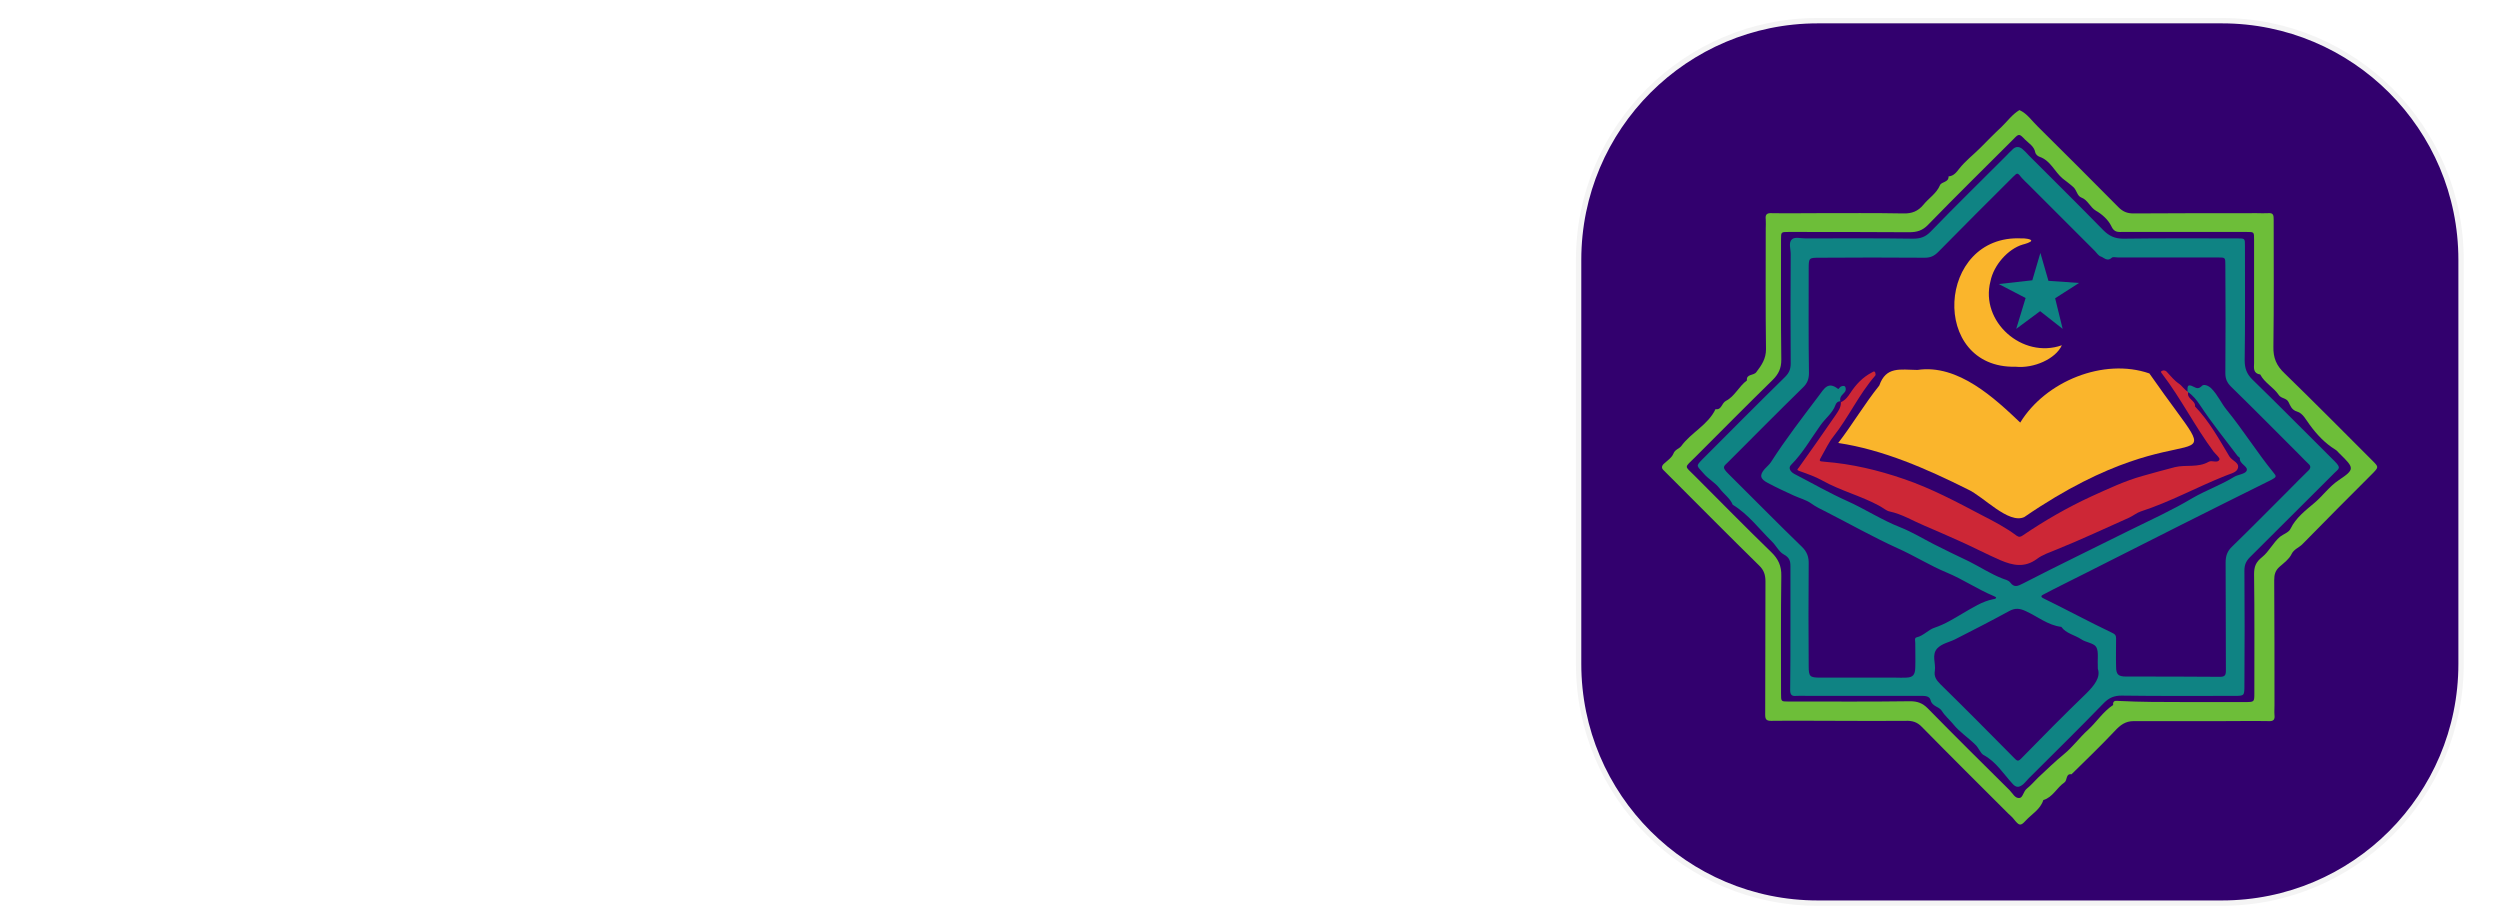
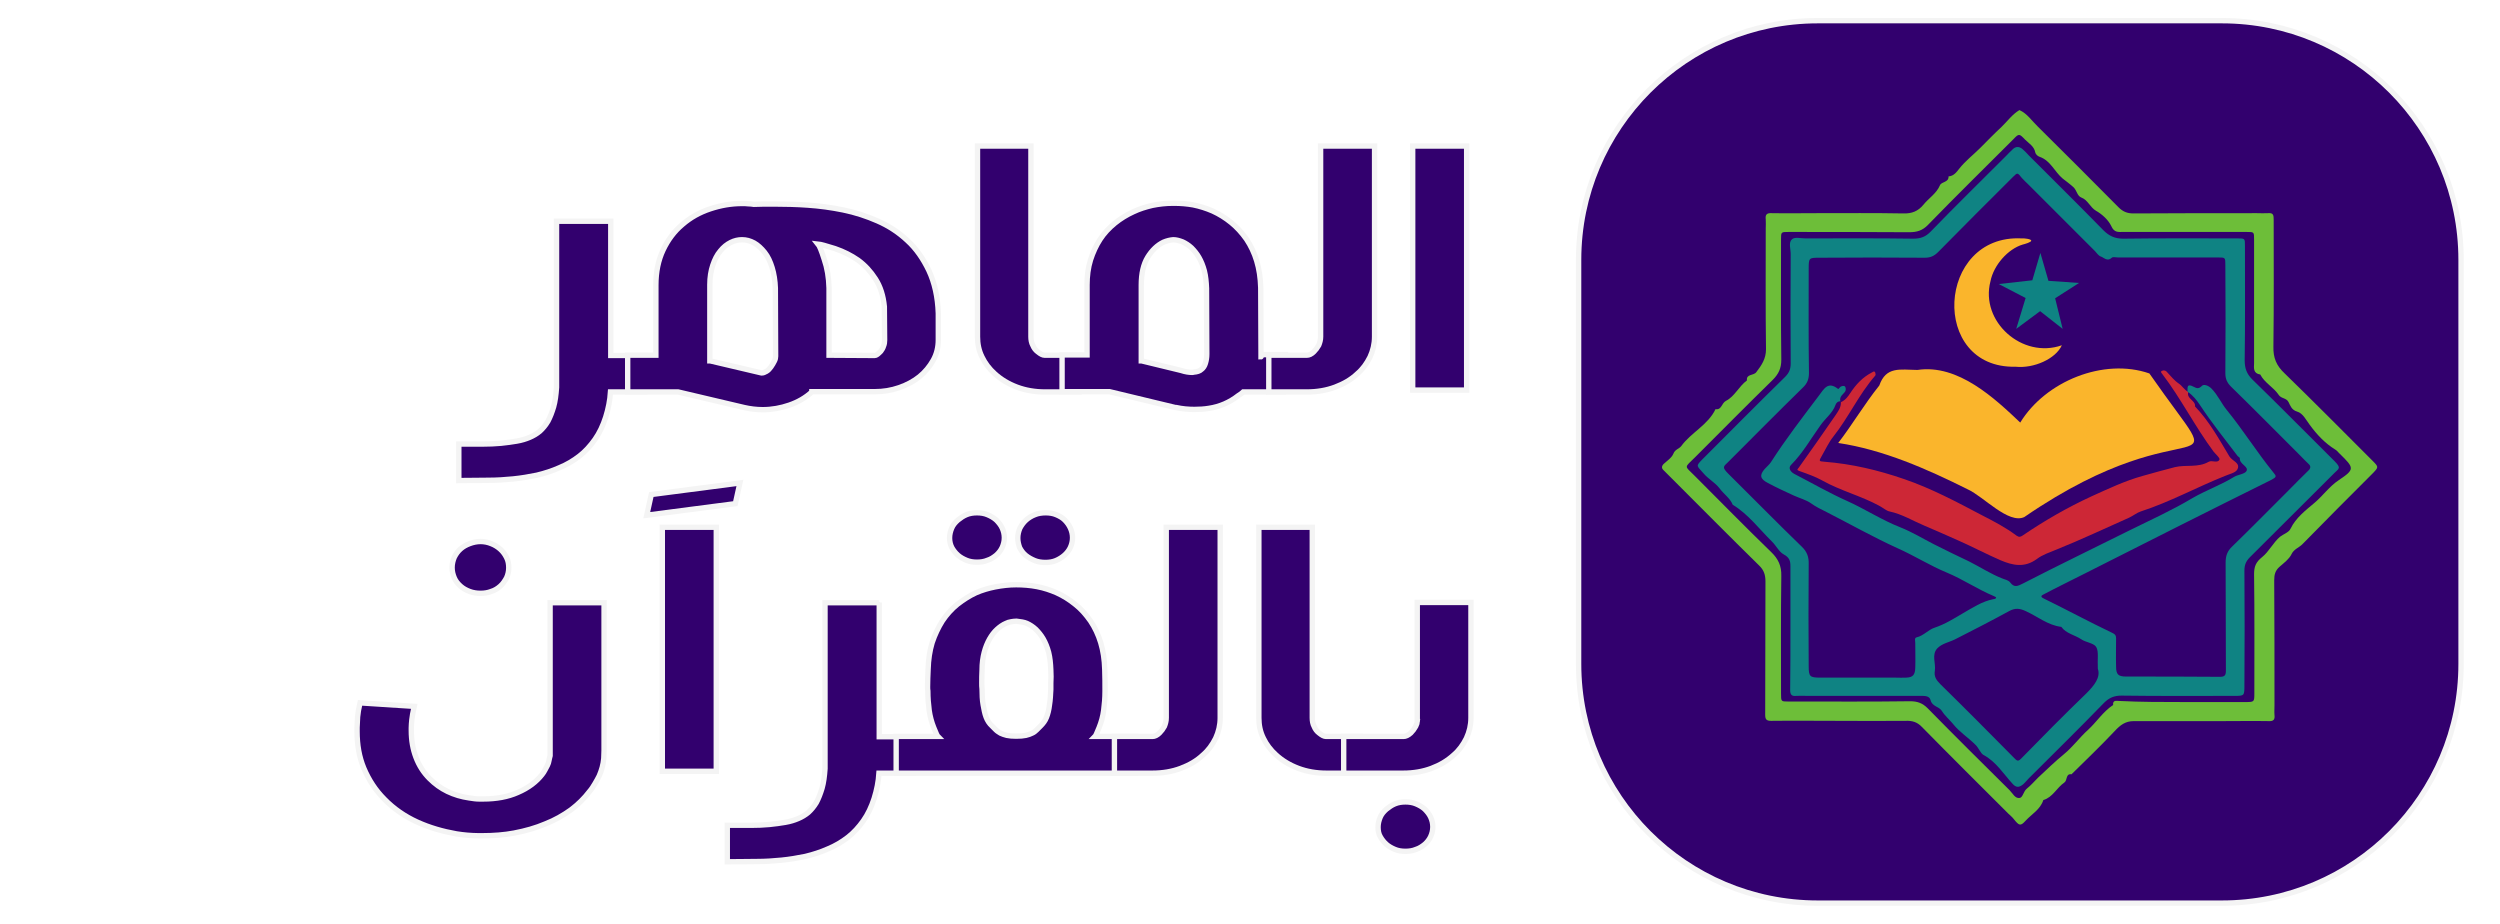
<svg xmlns="http://www.w3.org/2000/svg" version="1.1" id="Layer_1" x="0px" y="0px" viewBox="0 0 931.2 344.1" style="enable-background:new 0 0 931.2 344.1;" xml:space="preserve">
  <style type="text/css">
	.st0{fill:#32006E;stroke:#F4F4F4;stroke-width:2;stroke-miterlimit:10;}
	.st1{fill:#6DBE39;}
	.st2{fill:#CD2736;}
	.st3{fill:#FAB52C;}
	.st4{fill:#0F8383;}
</style>
  <path class="st0" d="M677.1,7.7h150.5c49.2,0,89.1,39.9,89.1,89.1v150.5c0,49.2-39.9,89.1-89.1,89.1H677.1  c-49.2,0-89.1-39.9-89.1-89.1V96.8C588,47.6,627.9,7.7,677.1,7.7z" />
  <path class="st1" d="M684.8,268.5c-8.4,0-16.7-0.1-25.1,0c-1.8,0-2.2-0.6-2.2-2.3c0.1-16.5,0-33.1,0.1-49.6c0-2.5-0.6-4.3-2.4-6  c-11-10.8-21.8-21.7-32.6-32.5c-1-1-1.9-1.9-2.9-2.9c-0.9-0.8-0.8-1.6,0-2.4c1.3-1.2,3-2.3,3.6-3.8c0.6-1.6,2.1-1.8,2.9-2.8  c3.7-5.1,10-7.9,12.8-13.8c2.3,0.4,2.2-2.2,3.9-3.1c3.2-1.6,4.8-5.4,7.8-7.6c-0.3-2.5,2.5-1.7,3.5-3.1c2-2.6,3.6-5,3.6-8.5  c-0.2-15-0.1-29.9-0.1-44.9c0-1.2,0.1-2.3,0-3.5c-0.2-1.7,0.3-2.4,2.2-2.3c5.6,0.1,11.3,0,16.9,0c10.7,0,21.4-0.1,32.1,0.1  c3.2,0.1,5.5-0.8,7.5-3.2c2-2.5,4.9-4.2,6.2-7.3c0.6-1.4,3.3-1,3.2-3.3c1.9-0.1,3-1.6,4-2.9c2.3-2.9,5.2-5.1,7.8-7.7  c2.6-2.6,5.2-5.3,7.9-7.8c2.2-2.1,4-4.7,6.7-6.3c2.9,1.3,4.6,4,6.8,6.1c10.1,10,20.1,20,30.1,30.1c1.6,1.6,3.2,2.3,5.5,2.3  c15.4-0.1,30.7-0.1,46.1-0.1c1.4,0,2.7,0.1,4.1,0c2-0.2,2.1,0.8,2.1,2.4c0,15.8,0.1,31.5-0.1,47.3c-0.1,4.2,1.1,7.1,4.2,10  c11,10.7,21.8,21.6,32.7,32.5c2.3,2.3,2.3,2.4,0.3,4.5c-8.8,8.8-17.6,17.6-26.3,26.5c-1.3,1.4-3.3,1.9-4.2,3.9  c-0.9,1.8-2.8,3.2-4.4,4.6c-1.6,1.4-2,2.9-2,5c0.1,15.6,0.1,31.1,0.1,46.7c0,1.2-0.1,2.3,0,3.5c0.2,1.7-0.3,2.4-2.2,2.3  c-5.6-0.1-11.3,0-16.9,0c-11.1,0-22.2,0-33.3,0c-3.1,0-5,1.4-7.2,3.8c-5.2,5.5-10.6,10.7-16,16c-2.3-0.3-1.4,2.2-2.7,3.1  c-2.8,1.9-4.3,5.5-7.8,6.5c-1.1,3.5-4.3,5.2-6.6,7.7c-1.9,2.1-2.4,1.9-4.4-0.6c-0.6-0.8-1.4-1.4-2.1-2.1  c-10.7-10.7-21.5-21.4-32.1-32.2c-1.8-1.9-3.7-2.4-6.1-2.3C701.1,268.6,693,268.5,684.8,268.5z M813.4,261.5c7.6,0,15.2,0,22.8,0  c3.5,0,3.5,0,3.5-3.3c0-14.8,0.1-29.6-0.1-44.3c0-2.8,0.6-4.5,3-6.4c2.6-2.1,4.1-5.4,6.7-7.6c1.3-1,3.3-1.6,3.9-3  c2-4.1,5.6-6.8,8.9-9.6c3.2-2.7,5.5-6.1,9.1-8.5c6-4,5.7-4.5,0.4-9.7c-0.6-0.5-1-1.2-1.7-1.6c-3.9-2.4-6.9-5.6-9.6-9.3  c-1.3-1.7-2.5-4.3-4.7-4.9c-2-0.6-2.5-2.2-3.1-3.4c-0.8-1.8-2.8-1.3-3.8-2.9c-1.8-2.7-5.2-4.4-6.8-7.5c-2.6-0.4-2.4-2.3-2.3-4.2  c0-15.4,0-30.7,0-46.1c0-2.8,0-2.8-2.7-2.8c-15.4,0-30.7,0-46.1,0c-1.8,0-3.3,0.3-4.4-2.2c-1.1-2.3-3.4-4.4-5.7-5.7  c-2.2-1.3-3-4-5.4-4.9c-1.6-0.6-1.7-2.6-2.9-3.8c-1.3-1.2-2.7-2.2-4.1-3.3c-3-2.5-4.5-6.7-8.6-8.1c-0.7-0.2-1.5-1-1.6-1.6  c-0.4-2.3-2.4-3.4-3.8-4.8c-2.2-2.3-2.3-2.3-4.4-0.1c-10.6,10.6-21.3,21.1-31.7,31.8c-2.1,2.2-4.2,2.8-7.1,2.8  c-15-0.1-29.9-0.1-44.9-0.1c-2.8,0-2.8,0-2.8,2.7c0,15-0.1,29.9,0.1,44.9c0,3.2-1,5.3-3.2,7.5c-9.7,9.5-19.3,19.2-28.9,28.8  c-4.1,4.1-4.1,3-0.2,6.9c9.5,9.5,18.9,19.1,28.5,28.4c2.7,2.6,3.9,5.2,3.8,9c-0.2,14.6-0.1,29.2-0.1,43.7c0,3,0,3,2.6,3  c0.8,0,1.6,0,2.3,0c14.4,0,28.8,0.1,43.2-0.1c2.7,0,4.6,0.7,6.5,2.6c10.1,10.3,20.3,20.4,30.5,30.5c1.2,1.2,2.1,3.3,3.9,2.9  c1.1-0.3,1.3-2.4,2.5-3.4c1.5-1.2,2.8-2.7,4.2-4.1c3.2-3,6.3-6,9.7-8.8c3.2-2.6,5.7-6.1,8.9-9s5.6-6.8,9.4-9.3  c-0.2-2,1.3-1.5,2.4-1.5C797.4,261.5,805.4,261.5,813.4,261.5z" />
  <path class="st2" d="M815.1,146c-0.8,2.6,2.8,3.1,2.5,5.4c5.3,5.5,8.9,12.1,12.8,18.6c1,1.7,4.2,2.4,3,4.8c-0.6,1.3-3.1,1.8-4.7,2.5  c-10.5,4.2-20.5,9.7-31.3,13.2c-1.5,0.5-2.8,1.6-4.3,2.3c-9,4-17.9,8.2-27.1,11.9c-2.4,1-5.2,1.9-7.3,3.5c-4.6,3.4-9,2.4-13.5,0.5  c-5.3-2.3-10.4-5-15.6-7.3c-4.3-1.9-8.5-3.8-12.8-5.6s-8.3-4.3-13-5.3c-1.1-0.2-2.5-1.4-3.8-2.1c-6.8-3.7-14.4-5.6-21.2-9.4  c-2.7-1.5-5.6-2.5-8.4-3.5c-1.1-0.4-1.1-0.5-0.4-1.3c4.6-6.4,9.1-12.9,13.6-19.4c1-1.5,2.2-3,2.1-5c1.6-0.7,2.6-2,3.5-3.4  c2.1-3.2,4.6-5.9,8.1-7.7c0.5-0.3,0.9-0.6,1.2,0.1c0.1,0.3,0.2,0.9,0,1.1c-6.1,7-9.9,15.5-15.6,22.7c-1.7,2.1-2.8,4.6-4.2,7  c-1.3,2.3-1.3,2.2,1,2.4c10.1,0.8,19.8,3.1,29.4,6.4c10.3,3.5,19.8,8.6,29.3,13.6c4.3,2.2,8.7,4.5,12.7,7.5c1,0.7,1.5,0.5,2.4-0.1  c8.1-5.5,16.6-10.4,25.5-14.5c6.2-2.8,12.5-5.8,19-7.6c4-1.1,8.1-2.3,12.1-3.3c4.2-1,8.6,0.3,12.6-2c1.2-0.7,3.3,0.7,4-0.8  c0.3-0.6-1.4-2-2.2-3c-6.9-9.3-12.1-19.7-19.1-28.9c-0.4-0.5-0.8-0.9,0-1.2c0.4-0.2,1.1-0.2,1.6,0.3c1.5,1.6,2.8,3.3,4.6,4.5  C812.8,143.7,813.6,145.2,815.1,146z" />
  <path class="st3" d="M714.2,137.8c15.2-2.3,28.9,10.7,38.3,19.6c9.4-15.4,31.1-24.2,48.1-18.3c32.4,46.5,17.9,9.2-46.6,53.5  c-5.9,2.7-15.1-7.6-21-10.3c-15.4-7.7-31.6-14.8-48.3-17.3c5.1-6.6,9.9-14.7,15.3-21.4C702.5,136.4,707.7,137.7,714.2,137.8z" />
  <path class="st3" d="M750.8,136.6c-32.1,0.8-29.5-49.4,2.2-47.8c0.8-0.1,3.5,0.2,3.6,0.8c0.1,0.6-2.4,1.3-3.2,1.5  c-5.4,1.6-10.8,7.6-12,13.7c-3.9,15,11.9,29,26.6,23.8C765.7,133.7,757.5,137.3,750.8,136.6z" />
  <path class="st4" d="M666.9,233.7c0-7.6,0-15.2,0-22.7c0-2-0.3-3.3-2.5-4.5c-1.7-0.9-2.8-3.2-4.3-4.7c-4.8-4.7-8.8-10.2-14.7-13.8  c-1-2.5-3.4-4-4.9-6.1c-1.7-2.2-4.1-3.4-5.9-5.5c-2.6-3-3-2.7-0.7-5.1c10.3-10.3,20.6-20.7,31-30.9c1.5-1.5,2.1-2.9,2.1-5  c-0.1-13.6-0.1-27.2,0-40.8c0-1.9-0.9-4.3,0.5-5.5c1-0.9,3.3-0.3,5-0.3c13.4,0,26.8-0.1,40.2,0.1c2.7,0,4.6-0.7,6.5-2.7  c9.2-9.5,18.6-18.7,28-28.1c0.8-0.8,1.6-1.7,2.5-2.5c1.1-1.1,2.4-1.1,3.6-0.1c0.9,0.8,1.7,1.6,2.5,2.5c9.2,9.2,18.5,18.4,27.6,27.7  c2.2,2.2,4.3,3.2,7.5,3.2c14.2-0.2,28.4-0.1,42.6-0.1c2.7,0,2.7,0,2.7,2.8c0,14.2,0.1,28.4-0.1,42.6c0,2.9,0.7,5,2.8,7.1  c10.3,10,20.4,20.3,30.6,30.4c2.7,2.7,1.7,2.8,0,4.5c-10.5,10.4-20.9,20.9-31.4,31.3c-1.5,1.5-2.1,2.9-2.1,5  c0.1,14.2,0.1,28.4,0,42.6c0,4.1,0,4.1-3.8,4.1c-14,0-28,0.1-42-0.1c-2.7,0-4.6,0.8-6.5,2.7c-9.2,9.5-18.6,18.7-28,28.1  c-1,1-1.8,2.2-2.9,2.8c-0.9,0.5-1.9,0.7-3.2-0.8c-3.4-3.7-6.1-8.2-10.8-10.7c-1.1-0.6-1.8-2.7-3-3.8c-2.7-2.7-5.9-4.7-8.3-7.7  c-1.4-1.7-3.1-3.1-4.2-4.9c-1.1-1.7-3.6-1.6-4.2-4c-0.4-1.7-2.3-1.6-3.9-1.6c-14,0-28,0-42,0c-1.4,0-2.7-0.1-4.1,0  c-1.7,0.2-2.3-0.4-2.3-2.2C666.9,249.3,666.9,241.5,666.9,233.7z M685.5,149.5c-1-0.1-1.6,0.7-1.8,1.3c-1.1,3.1-3.8,5-5.6,7.6  c-3.6,5-6.6,10.4-11,14.8c-1,1-0.4,2.4,1.2,3.3c6.6,3.4,13,7.1,19.7,10.1s12.9,7.1,19.8,9.8c4.3,1.7,8.4,4.2,12.5,6.3  c4.3,2.2,8.7,4.3,13.1,6.4c4.2,2.1,8.1,4.7,12.5,6.4c0.9,0.4,2.1,0.5,2.9,1.5c1.4,1.9,2.7,1.4,4.8,0.3c13-6.7,26.1-13,39.1-19.5  c8.1-4,16.3-7.7,24-12.3c5-2.9,10.5-4.8,15.5-7.9c1.3-0.8,4-1,4.6-2.2c0.8-1.7-2.7-2.5-2.5-4.7c0-0.3-0.5-0.5-0.8-0.8  c-4.7-6.2-9.6-12.3-13.9-18.8c-1.4-2.1-2.8-3.9-4.8-5.2c0.1-1.1-0.4-2.9,1.5-2.2c1.4,0.5,2.3,1.7,3.9,0c0.7-0.7,2.4-0.1,3.5,1  c2.4,2.4,3.7,5.6,5.8,8.1c6.1,7.5,11.2,15.7,17.3,23.2c1.2,1.4,1.2,1.7-0.7,2.7c-23.2,11.5-46.4,23.2-69.5,34.9  c-5.1,2.6-10.3,5.1-15.4,7.8c-0.6,0.3-1.6,0.8,0.2,1.6c8.4,4.1,16.7,8.6,25.1,12.6c1.3,0.6,1.7,1,1.7,2.2c0,3.5-0.1,7,0,10.5  c0,2.9,0.8,3.7,3.7,3.7c11.7,0,23.3,0,35,0.1c1.8,0,2.2-0.6,2.2-2.3c-0.1-13.4,0-26.8-0.1-40.2c0-2.5,0.6-4.3,2.4-6  c7.1-6.9,14.1-14,21.1-21c2.5-2.5,4.9-5,7.4-7.4c0.8-0.8,0.9-1.6,0-2.4c-1-0.9-1.9-1.9-2.9-2.9c-8.7-8.7-17.3-17.4-26-25.9  c-1.5-1.5-2.1-2.9-2.1-5c0.1-13.4,0.1-26.8,0-40.2c0-2.9,0-2.9-2.7-2.9c-12.4,0-24.9,0-37.3,0c-0.8,0-1.9-0.3-2.3,0.1  c-1.7,1.6-2.9-0.1-4.2-0.5c-0.8-0.3-1.4-1.3-2.1-2c-8.2-8.2-16.5-16.5-24.7-24.7c-0.8-0.8-1.7-1.6-2.5-2.5c-1.6-2-1.6-2.1-3.2-0.5  c-9.4,9.3-18.7,18.7-28,28.1c-1.5,1.5-2.9,2.1-5,2.1c-13-0.1-26.1-0.1-39.1,0c-4.1,0-4.1,0-4.1,4.4c0,12.8-0.1,25.7,0.1,38.5  c0,2.3-0.6,3.9-2.3,5.5c-9.3,9.1-18.5,18.4-27.7,27.6c-1.8,1.8-2.6,1.9,0,4.5c9.1,9,18.1,18.2,27.3,27.1c2,1.9,2.7,3.9,2.6,6.6  c-0.1,12.6-0.1,25.3,0,37.9c0,3.9,0.4,4.3,4.3,4.3c9.3,0,18.7,0,28,0c1.4,0,2.7,0.1,4.1,0c2.4-0.1,3.2-1,3.3-3.6  c0.1-3.1,0-6.2,0-9.3c0-0.7-0.4-1.9,0.5-2.1c2.6-0.6,4.3-2.8,6.7-3.6c3.9-1.3,7.2-3.4,10.6-5.4c3.5-2,7.1-4.4,11.2-5.2  c0.5-0.1,1.1-0.1,1.1-0.7c0-0.1-0.6-0.3-0.9-0.5c-6-2.5-11.4-6.2-17.4-8.7c-6.3-2.6-12.1-6.3-18.4-9.1c-9-4.1-17.7-9-26.5-13.5  c-2-1-3.9-1.9-5.7-3.2s-4.2-1.9-6.4-2.9c-3.3-1.5-6.5-3-9.7-4.7c-2.9-1.5-3.2-2.9-1.2-5.2c0.8-0.9,1.7-1.6,2.3-2.5  c5.5-8.6,11.7-16.6,17.8-24.7c2.1-2.8,3.5-5.6,7.3-2.6c0.1,0.1,0.7-0.9,1.2-1c0.5-0.2,1.3-0.3,1.5,0.4c0.2,0.5,0.1,1.2-0.1,1.5  C686.7,146.8,685,147.6,685.5,149.5z M781.4,249.1c-0.2-3.7,0.4-6.4-0.6-8.1c-0.9-1.5-3.9-1.7-5.6-2.9c-2.4-1.6-5.6-2.1-7.4-4.6  c-5-0.6-8.9-3.9-13.3-5.9c-2.2-1-3.9-1.2-6.1,0c-6.6,3.6-13.4,7.1-20.1,10.5c-2.2,1.1-5,1.6-6.7,3.4c-2.2,2.4-0.5,5.5-0.9,8.3  c-0.4,2.1,0.5,3.5,2,5c9.3,9.1,18.5,18.4,27.6,27.6c0.9,0.9,1.3,1.4,2.5,0.2c8-8.2,16.1-16.4,24.3-24.3  C780.1,255.3,782.5,252.3,781.4,249.1z" />
  <polygon class="st4" points="760,94.2 757,104.4 744.5,105.8 754.5,111 751,122.5 759.9,115.9 768.3,122.5 765.5,111.1 774.4,105.4   763,104.6 " />
+   <g>
+     <path class="st0" d="M227.5,82.4v50h12.6V146h-12.7c-0.2,3.1-0.8,6.2-1.8,9.4c-1,3.1-2.3,5.9-4,8.3c-1.7,2.4-3.6,4.5-5.8,6.2   s-4.7,3.2-7.4,4.3c-2.7,1.2-5.5,2.1-8.4,2.8c-2.9,0.6-5.9,1.1-8.9,1.4s-6.1,0.5-9.2,0.5c-3.1,0-6.8,0.1-11,0.1v-13.6   c3.6,0,6.6,0,8.9,0c2.4,0,4.6-0.1,6.8-0.3c2.1-0.2,4.1-0.5,5.9-0.8c1.8-0.3,3.4-0.8,4.8-1.4c1.4-0.6,2.6-1.3,3.8-2.3   c1.1-1,2.1-2.2,3-3.7c0.8-1.5,1.5-3.3,2.1-5.3c0.6-2.1,0.9-4.5,1.1-7.3V82.4H227.5z" />
+     <path class="st0" d="M302.4,146c-2.4,2.2-5.2,3.8-8.4,4.9c-3.2,1.1-6.5,1.7-9.9,1.7c-2.4,0-4.7-0.3-6.9-0.8l-24.6-5.8h-18.8v-13.7   h10.5v-26.1c0-4.9,0.9-9.3,2.7-13.1c1.8-3.8,4.2-7,7.2-9.5c3-2.6,6.4-4.5,10.3-5.8c3.9-1.3,7.8-2,11.9-2c0.8,0,1.5,0,2.3,0.1   c0.7,0,1.4,0.1,2.1,0.2c1.2,0,2.4-0.1,3.7-0.1h4.1c3.9,0,8,0.1,12.3,0.4c4.4,0.3,8.8,0.9,13.2,1.8c4.4,0.9,8.7,2.3,12.8,4.1   c4.1,1.8,7.8,4.2,11.1,7.3c3.3,3,5.9,6.8,8,11.2c2.1,4.5,3.3,9.8,3.5,15.9v9.9c0,2.7-0.6,5.3-1.9,7.6c-1.3,2.3-3,4.4-5.1,6.1   s-4.7,3.1-7.6,4.1c-2.9,1-5.9,1.5-9.2,1.5H302.4z M264.5,134.4l19.1,4.5h0.2c0.5,0,1-0.2,1.7-0.6s1.2-1,1.7-1.7   c0.5-0.7,0.9-1.4,1.3-2.2c0.3-0.6,0.4-1.2,0.4-1.7v-0.3l-0.1-25.1c-0.1-2.8-0.5-5.3-1.2-7.6c-0.7-2.3-1.6-4.2-2.8-5.7   c-1.2-1.5-2.5-2.7-3.9-3.5c-1.5-0.8-2.9-1.2-4.5-1.2c-1.4,0-2.8,0.3-4.2,1c-1.4,0.7-2.7,1.7-3.9,3.2c-1.2,1.4-2.1,3.2-2.8,5.3   c-0.7,2.1-1.1,4.5-1.1,7.2V134.4z M308.9,132.3l16.9,0.1c0.3,0,0.6-0.1,1-0.4c0.4-0.3,0.8-0.7,1.3-1.2c0.4-0.5,0.8-1.2,1-1.9   c0.3-0.7,0.4-1.4,0.4-2.2l-0.1-12.5c-0.4-4.1-1.5-7.5-3.3-10.3c-1.8-2.8-3.9-5.1-6.5-7c-2.6-1.8-5.4-3.2-8.6-4.3   c-3.2-1-5.3-1.6-6.3-1.7c0.5,0.6,1.3,2.5,2.3,5.7c1.1,3.2,1.7,6.7,1.8,10.7V132.3z" />
+     <path class="st0" d="M384,54.4v71c0,1.2,0.2,2.3,0.7,3.2c0.4,1,1,1.8,1.8,2.4c1.1,0.9,1.9,1.3,2.6,1.3h12.8V146h-12.7   c-3.7,0-7.2-0.6-10.4-1.8c-3.2-1.2-6-2.9-8.3-5c-2-1.8-3.6-3.9-4.7-6.2c-1.2-2.4-1.7-4.9-1.7-7.6v-71H384z" />
+     <path class="st0" d="M478.9,146h-15.8c-0.4,0.4-1.1,0.9-1.9,1.4c-3.2,2.5-6.9,4.1-10.9,4.7c-1.8,0.3-3.6,0.4-5.4,0.4   c-2.3,0-4.5-0.2-6.8-0.7h-0.3l-24.5-5.9h-17.7v-13.7h9.3v-26.1c0-3.3,0.4-6.4,1.3-9.3c0.9-2.8,2.1-5.4,3.6-7.7   c1.5-2.3,3.4-4.3,5.5-6c2.1-1.7,4.4-3.1,6.8-4.2c2.3-1.1,4.6-1.8,7.1-2.4c2.5-0.5,5-0.8,7.6-0.8h0.7c2.3,0,4.6,0.2,6.9,0.6   c2.5,0.5,5,1.3,7.3,2.3c2.4,1.1,4.7,2.5,6.9,4.3s4,3.8,5.7,6.2c1.6,2.4,2.9,5.1,3.8,8.1c0.9,3,1.4,6.3,1.5,10v0.1l0.1,24.5v1.1   c0.1,0,0.1-0.3,0.2-0.8h8.9V146z M425.2,134.4L440,138c1.5,0.5,2.9,0.7,4,0.7c0.2,0,0.4,0,0.7-0.1c1.2-0.1,2.2-0.4,2.8-1   c0.7-0.5,1.2-1.3,1.5-2.3c0.3-1,0.5-2.1,0.5-3.4l-0.1-24.5c-0.1-2.4-0.3-4.5-0.8-6.5c-0.5-1.9-1.2-3.6-2-5   c-0.8-1.4-1.8-2.6-2.8-3.6c-1.1-1-2.2-1.7-3.3-2.2c-1.3-0.5-2.4-0.8-3.5-0.8c-1.2,0.1-2.4,0.4-3.6,0.9c-2.3,1.1-4.3,3-5.9,5.6   c-1.6,2.6-2.4,6.1-2.4,10.4V134.4z" />
+     <path class="st0" d="M512,54.4v71c0,2.7-0.6,5.2-1.7,7.6c-1.2,2.4-2.7,4.5-4.7,6.2c-2.3,2.2-5.1,3.8-8.3,5   c-3.2,1.2-6.7,1.8-10.5,1.8h-14.2v-13.7h14.2c0.8,0,1.7-0.4,2.6-1.3c0.7-0.7,1.3-1.5,1.8-2.4c0.4-1,0.7-2,0.7-3.2v-71H512z" />
+     <path class="st0" d="M546.3,54.4v90.9h-20.1V54.4H546.3z" />
+     <path class="st0" d="M154.3,263.1c-0.5,2.3-0.8,3.9-0.9,5c-0.1,1.1-0.2,2.1-0.2,3v1c0,3.7,0.6,7,1.7,9.9c1.2,3.2,2.9,5.8,5.1,8   c2,2,4.2,3.6,6.7,4.8c2.5,1.2,5.2,2,8,2.4c0.7,0.1,1.4,0.2,2.1,0.3c0.7,0.1,1.3,0.1,2,0.1h1.2c4.9,0,9.2-0.8,12.8-2.4   c4-1.7,7-4,9.1-6.7c0.4-0.5,0.8-1.1,1.1-1.7c0.3-0.6,0.6-1.1,0.9-1.7c0.3-0.6,0.5-1.2,0.6-1.9s0.3-1.2,0.4-1.7v-57h20.1v55.1   l-0.1,2.9c-0.2,2.3-0.8,4.4-1.7,6.5c-0.5,1-1,1.9-1.6,2.9c-0.6,1-1.2,2-2,2.9c-1.9,2.5-4.2,4.8-7,6.9c-2.8,2-5.9,3.8-9.5,5.2   c-3.5,1.5-7.4,2.6-11.6,3.4c-3.7,0.7-7.7,1-11.9,1h-1.5c-1.4,0-2.7-0.1-4.1-0.2c-1.3-0.1-2.7-0.3-4-0.5c-5.1-0.9-10-2.3-14.6-4.4   c-4.6-2.1-8.7-4.9-12.2-8.5c-3.3-3.3-5.8-7.1-7.7-11.6c-1.7-4.1-2.5-8.6-2.5-13.7v-1.4c0.1-1.3,0.1-2.7,0.2-4   c0.1-1.3,0.4-3.1,0.9-5.2L154.3,263.1z M168.4,211.4c0-1.3,0.3-2.6,0.8-3.8c0.6-1.2,1.3-2.2,2.3-3.1s2.1-1.5,3.4-2   c1.3-0.5,2.7-0.8,4.1-0.8c1.4,0,2.8,0.3,4,0.8c1.3,0.5,2.4,1.2,3.4,2.1c1,0.9,1.7,1.9,2.3,3.1c0.6,1.2,0.8,2.4,0.8,3.8   c0,1.3-0.3,2.6-0.8,3.7c-0.6,1.1-1.3,2.2-2.3,3.1c-1,0.9-2.1,1.6-3.4,2c-1.3,0.5-2.6,0.7-4,0.7c-1.4,0-2.8-0.2-4.1-0.7   c-1.3-0.5-2.4-1.1-3.4-2s-1.8-1.9-2.3-3.1C168.7,214,168.4,212.8,168.4,211.4z" />
+     <path class="st0" d="M242.6,184.2l33-4.3l-1.7,7.7l-33,4.3L242.6,184.2z M266.8,196.4v90.9h-20.1v-90.9H266.8z" />
+     <path class="st0" d="M327.5,224.4v50h12.6V288h-12.7c-0.2,3.1-0.8,6.2-1.8,9.4c-1,3.1-2.3,5.9-4,8.3c-1.7,2.4-3.6,4.5-5.8,6.2   s-4.7,3.2-7.4,4.3c-2.7,1.2-5.5,2.1-8.4,2.8c-2.9,0.6-5.9,1.1-8.9,1.4c-3,0.3-6.1,0.5-9.2,0.5c-3.1,0-6.8,0.1-11,0.1v-13.6   c3.6,0,6.6,0,8.9,0c2.4,0,4.6-0.1,6.8-0.3c2.1-0.2,4.1-0.5,5.9-0.8c1.8-0.3,3.4-0.8,4.8-1.4c1.4-0.6,2.6-1.3,3.8-2.3   c1.1-1,2.1-2.2,3-3.7c0.8-1.5,1.5-3.3,2.1-5.3c0.6-2.1,0.9-4.5,1.1-7.3v-61.8H327.5z" />
+     <path class="st0" d="M393.6,220.8c2.4,1.1,4.7,2.5,6.9,4.3c2.2,1.7,4,3.8,5.7,6.2c1.6,2.4,2.9,5.1,3.8,8.1c0.9,3,1.4,6.3,1.5,10   c0.1,2.8,0.1,5.5,0.1,8c0,2.5-0.2,4.9-0.5,7.2c-0.3,2.3-0.9,4.4-1.7,6.4c-0.8,2-1.3,3.1-1.5,3.3H423V288h-89.2v-13.7h15.5   c-0.2-0.2-0.7-1.3-1.5-3.3c-0.8-2-1.4-4.2-1.7-6.4c-0.3-2.3-0.5-4.7-0.5-7.2c-0.1-0.5-0.1-1-0.1-1.6c0-2.1,0.1-4.2,0.2-6.5   c0.1-3.6,0.6-6.9,1.5-9.9c1-3,2.3-5.7,3.8-8.1c1.6-2.4,3.5-4.5,5.6-6.2c2.2-1.7,4.5-3.2,6.9-4.3c2.3-1,4.7-1.7,7.2-2.2   c2.6-0.5,5.2-0.8,7.8-0.8s5.2,0.2,7.8,0.7C388.9,219,391.3,219.8,393.6,220.8z M353.7,200.4c0-1.3,0.3-2.5,0.8-3.7s1.3-2.1,2.3-3   c1-0.8,2-1.5,3.2-2c1.2-0.5,2.5-0.7,3.9-0.7c1.4,0,2.7,0.2,3.9,0.7c1.2,0.5,2.3,1.1,3.3,2c0.9,0.9,1.7,1.9,2.2,3   c0.5,1.1,0.8,2.3,0.8,3.6c0,1.3-0.3,2.5-0.8,3.6c-0.5,1.1-1.3,2.1-2.2,2.9c-1,0.8-2,1.5-3.3,1.9c-1.2,0.5-2.5,0.7-3.9,0.7   c-1.4,0-2.7-0.2-3.9-0.7c-1.2-0.5-2.3-1.1-3.2-1.9c-0.9-0.8-1.7-1.8-2.3-2.9C354,202.9,353.7,201.7,353.7,200.4z M391.4,249.5   c-0.1-2.4-0.3-4.5-0.8-6.5c-0.5-1.9-1.2-3.6-2-5c-0.8-1.4-1.8-2.6-2.8-3.6c-1.1-1-2.2-1.7-3.3-2.2c-0.5-0.2-1.1-0.4-1.7-0.5   c-0.7-0.1-1.4-0.2-2.1-0.3h-0.3c-0.6,0-1.2,0.1-1.8,0.2c-0.7,0.1-1.3,0.3-1.9,0.6c-1.2,0.5-2.3,1.3-3.3,2.2c-1.1,1-2,2.2-2.8,3.6   c-0.8,1.4-1.5,3.1-2,5c-0.5,1.9-0.8,4.1-0.8,6.5c-0.1,1.7-0.1,3.3-0.1,4.9c0,0.8,0,1.5,0.1,2.2c0,2.2,0.1,4.2,0.4,5.9   c0.3,1.7,0.6,3.3,1.1,4.6c0.5,1.3,1.2,2.4,2.2,3.3c0.5,0.5,1,1,1.5,1.5c0.5,0.5,1.1,0.8,1.7,1.2c0.7,0.3,1.4,0.6,2.3,0.8   c0.9,0.2,2.1,0.3,3.5,0.3c1.5,0,2.7-0.1,3.6-0.3c0.9-0.2,1.7-0.5,2.3-0.8c0.7-0.3,1.2-0.7,1.7-1.2c0.5-0.5,1-1,1.5-1.5   c0.9-0.9,1.7-1.9,2.2-3.2c0.5-1.3,0.9-2.8,1.1-4.6c0.3-1.8,0.4-3.7,0.5-5.8v-2.3C391.5,252.8,391.5,251.2,391.4,249.5z    M379.1,200.4c0-1.3,0.3-2.5,0.8-3.7c0.6-1.1,1.3-2.1,2.3-3c0.9-0.8,2-1.5,3.3-2c1.2-0.5,2.6-0.7,4-0.7c1.4,0,2.7,0.2,3.9,0.7   c1.2,0.5,2.3,1.1,3.2,2c0.9,0.9,1.6,1.9,2.1,3c0.5,1.1,0.8,2.3,0.8,3.6c0,1.3-0.3,2.5-0.8,3.6c-0.5,1.1-1.3,2.1-2.2,2.9   c-0.9,0.8-2,1.5-3.2,2c-1.2,0.5-2.5,0.7-3.9,0.7c-1.4,0-2.8-0.2-4-0.7c-1.2-0.5-2.3-1.1-3.3-1.9c-1-0.8-1.7-1.8-2.3-2.9   C379.4,202.9,379.1,201.7,379.1,200.4z" />
+     <path class="st0" d="M454.5,196.4v71c0,2.7-0.6,5.2-1.7,7.6c-1.2,2.4-2.7,4.5-4.7,6.2c-2.3,2.2-5.1,3.8-8.3,5   c-3.2,1.2-6.7,1.8-10.5,1.8h-14.2v-13.7h14.2c0.8,0,1.7-0.4,2.6-1.3c0.7-0.7,1.3-1.5,1.8-2.4c0.4-1,0.7-2,0.7-3.2v-71H454.5z" />
+     <path class="st0" d="M488.8,196.4v71c0,1.2,0.2,2.3,0.7,3.2c0.4,1,1,1.8,1.8,2.4c1.1,0.9,1.9,1.3,2.6,1.3h12.8V288H494   c-3.7,0-7.2-0.6-10.4-1.8c-3.2-1.2-6-2.9-8.3-5c-2-1.8-3.6-3.9-4.7-6.2c-1.2-2.4-1.7-4.9-1.7-7.6v-71H488.8z" />
+     <path class="st0" d="M547.9,224.4v43c0,2.7-0.6,5.2-1.7,7.6c-1.2,2.4-2.7,4.5-4.7,6.2c-2.4,2.2-5.1,3.8-8.3,5s-6.7,1.8-10.5,1.8   h-22.2v-13.7h22.3c0.8,0,1.7-0.4,2.7-1.3c0.7-0.7,1.3-1.5,1.8-2.4c0.4-1,0.7-1.6,0.7-1.8h-0.1v-44.4H547.9z M513.3,308.1   c0-1.3,0.3-2.5,0.8-3.7s1.3-2.1,2.3-3c1-0.8,2-1.5,3.2-2c1.2-0.5,2.5-0.7,3.9-0.7c1.4,0,2.7,0.2,3.9,0.7c1.2,0.5,2.3,1.1,3.3,2   c0.9,0.9,1.7,1.9,2.2,3c0.5,1.1,0.8,2.3,0.8,3.6c0,1.3-0.3,2.5-0.8,3.6c-0.5,1.1-1.3,2.1-2.2,2.9c-1,0.8-2,1.5-3.3,1.9   c-1.2,0.5-2.5,0.7-3.9,0.7c-1.4,0-2.7-0.2-3.9-0.7c-1.2-0.5-2.3-1.1-3.2-1.9c-0.9-0.8-1.7-1.8-2.3-2.9   C513.5,310.6,513.3,309.3,513.3,308.1z" />
+   </g>
</svg>
